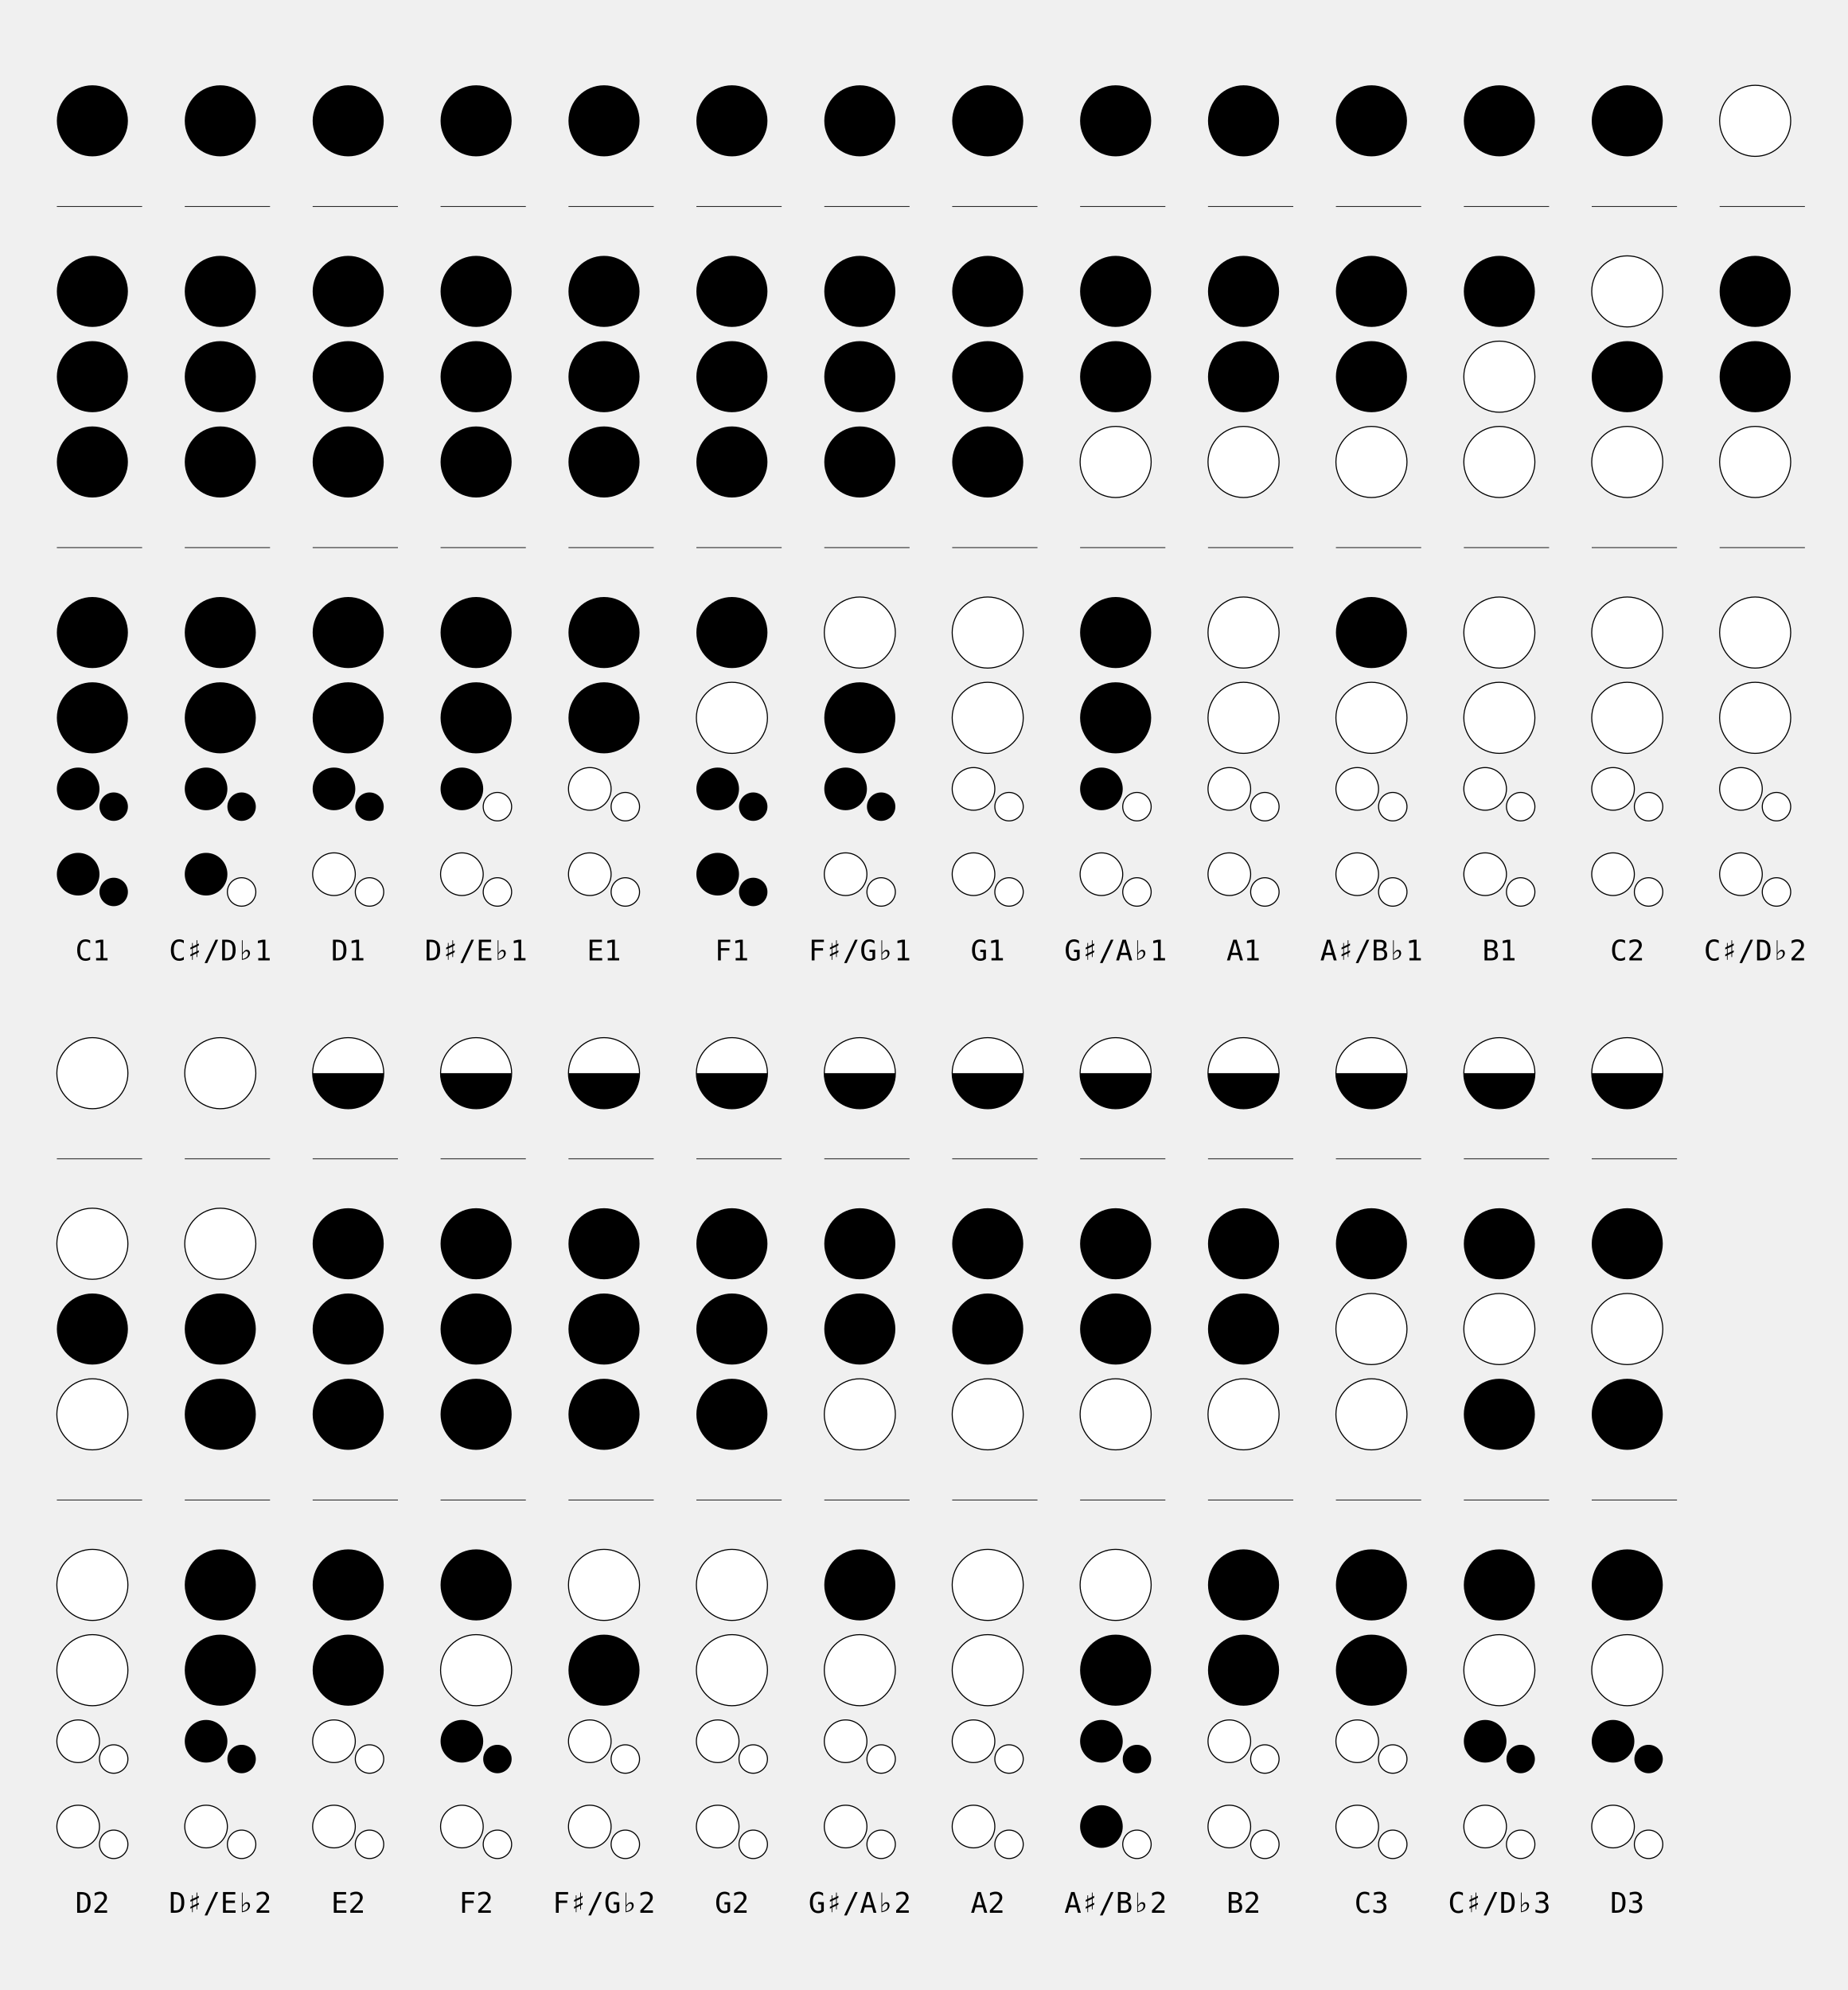
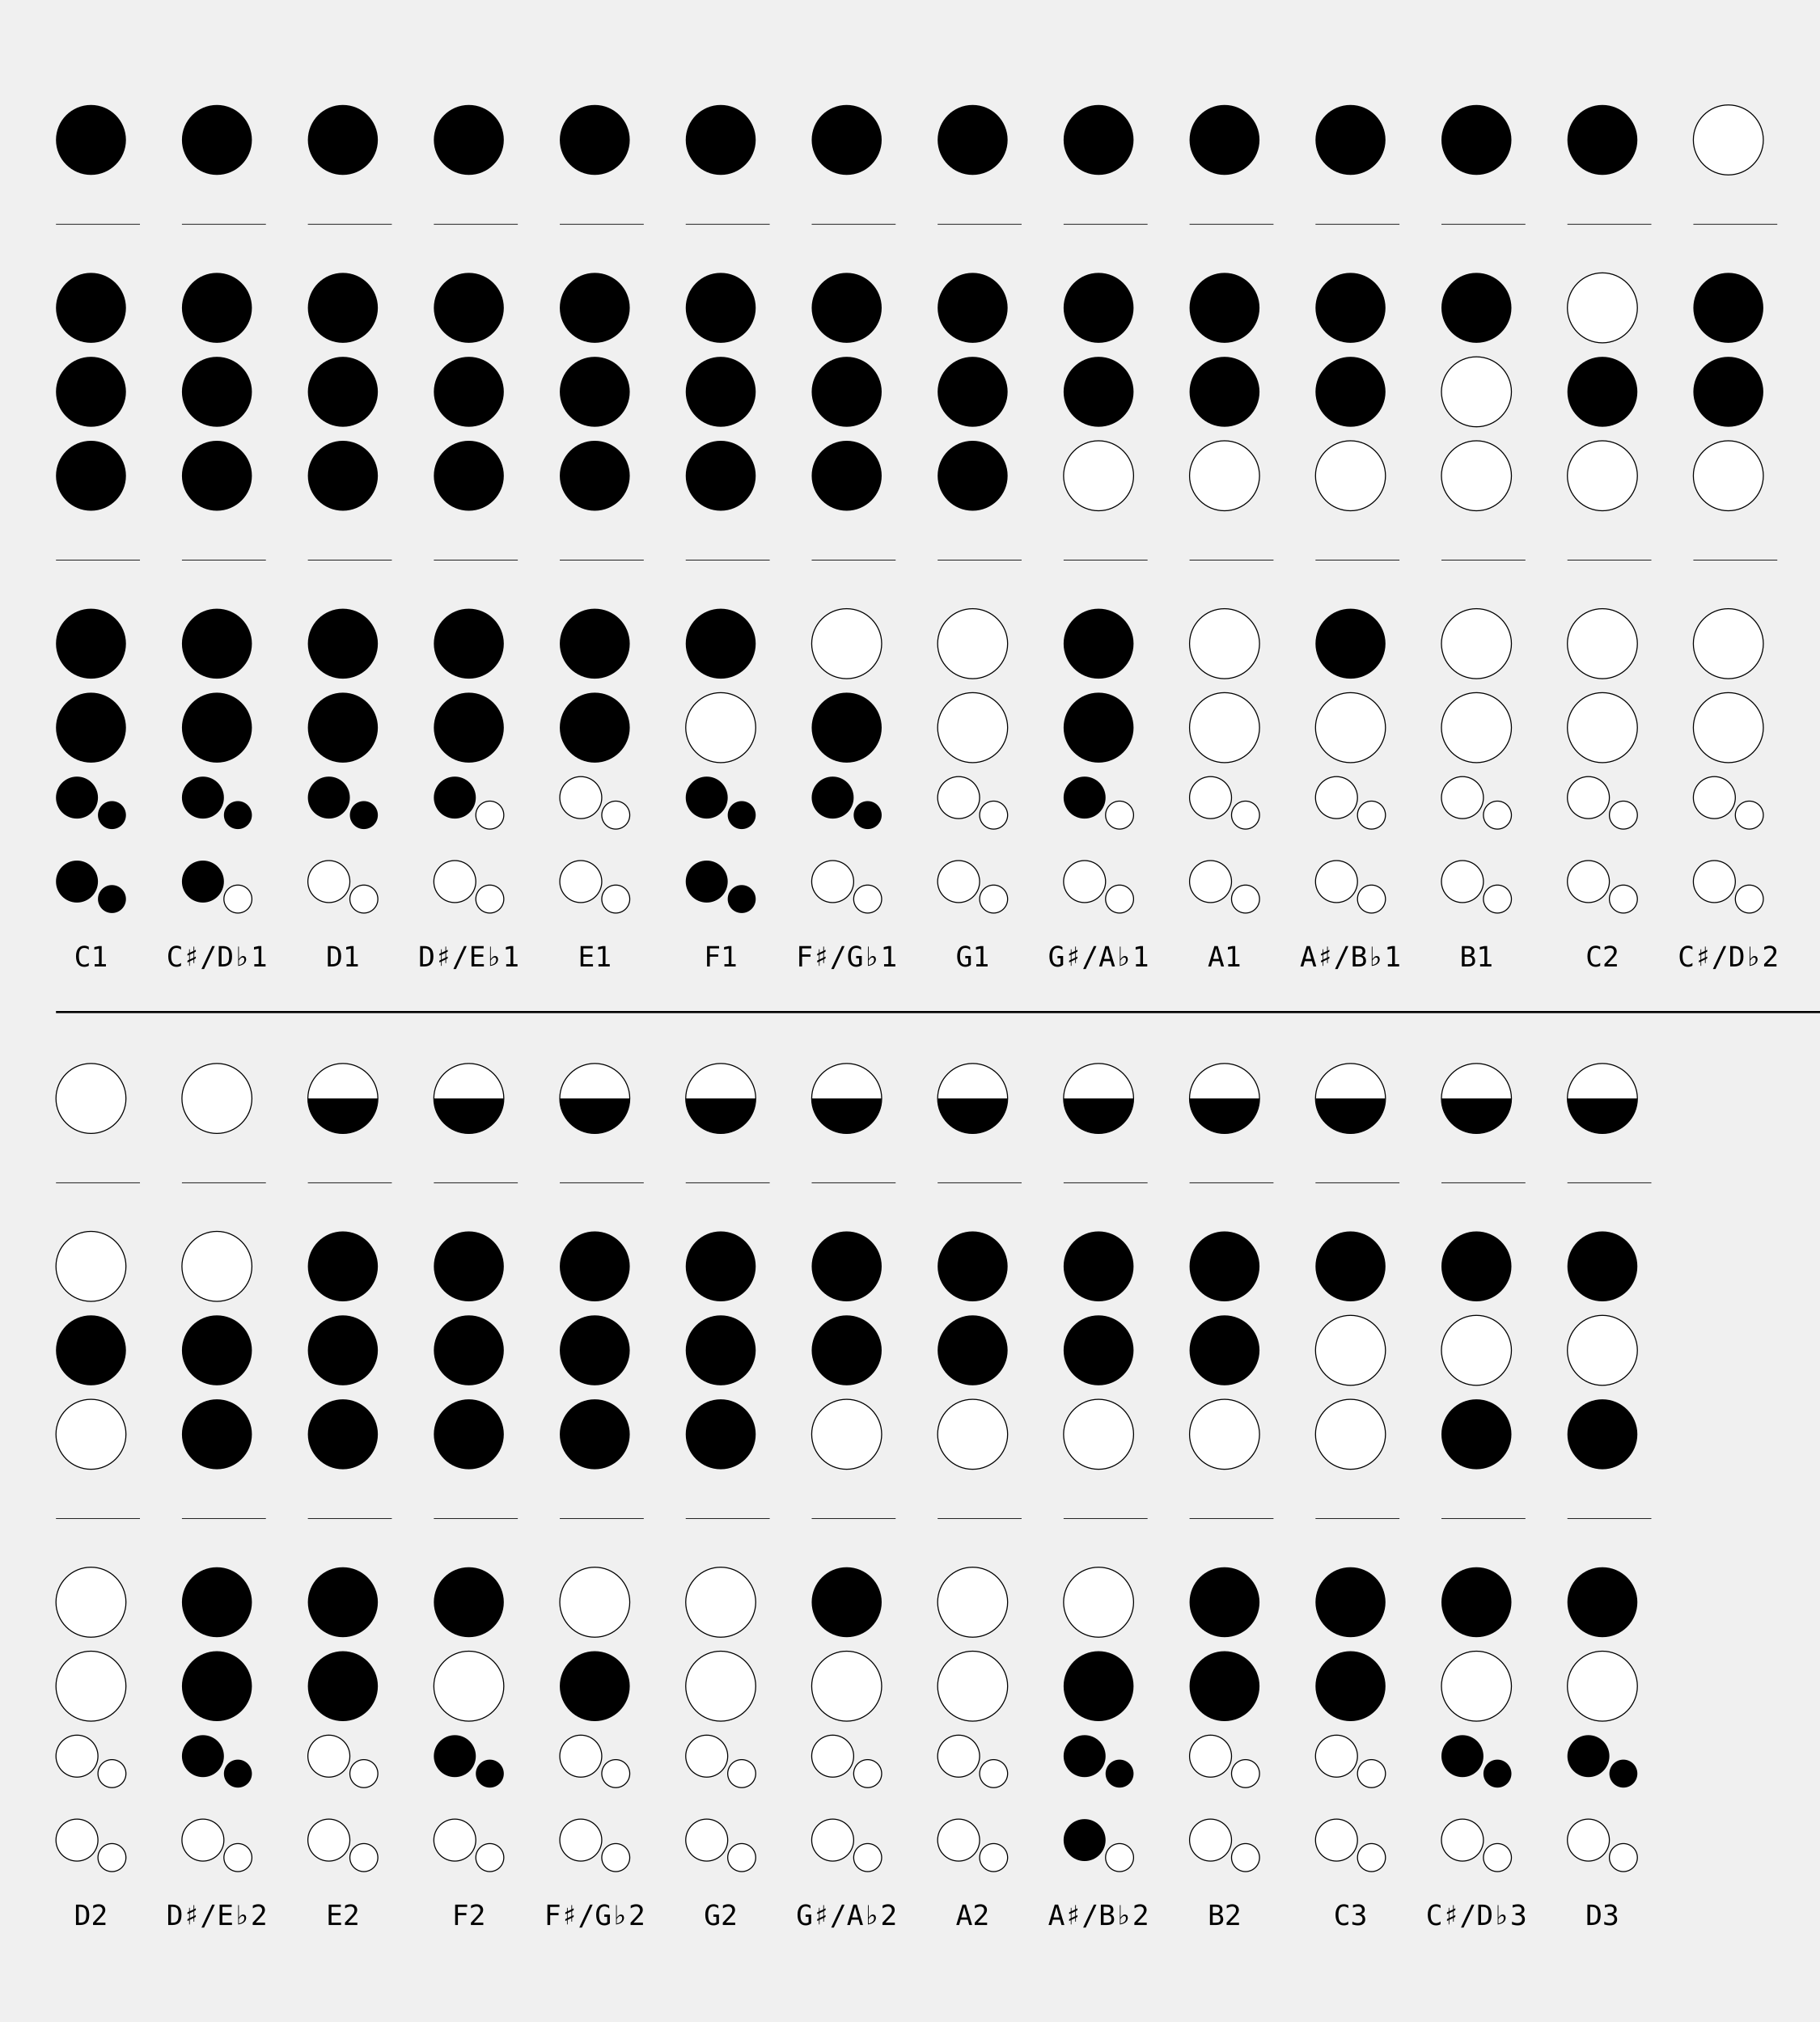
- <svg xmlns="http://www.w3.org/2000/svg" viewBox="0 0 2600 2800">
+ <svg xmlns="http://www.w3.org/2000/svg" viewBox="0 0 2600 2890">
  <defs>
    <circle cx="50" cy="50" r="50" id="pad" />
    <circle cx="80" cy="55" r="20" id="little-hole" />
    <circle cx="30" cy="30" r="30" id="big-hole" />
    <rect x="0" y="50" width="120" height="1" style="fill: black;" id="horizontal-line" />
    <path d="  M 0,50   A 50,50 0 0 0 100,50   Z  " fill="black" id="octave" />
  </defs>
  <style>
    .outline { fill: white; stroke: black; stroke-width: 1.5; }
  </style>
-   <g transform="translate(80,120)">
+   <g transform="translate(80,150)">
    <use x="0" y="0" href="#pad" />
    <use x="0" y="120" href="#horizontal-line" />
    <use x="0" y="240" href="#pad" />
    <use x="0" y="360" href="#pad" />
    <use x="0" y="480" href="#pad" />
    <use x="0" y="600" href="#horizontal-line" />
    <use x="0" y="720" href="#pad" />
    <use x="0" y="840" href="#pad" />
    <use x="0" y="960" href="#little-hole" />
    <use x="0" y="960" href="#big-hole" />
    <use x="0" y="1080" href="#little-hole" />
    <use x="0" y="1080" href="#big-hole" />
    <text x="50" y="1220" class="caption" font-size="40" font-family="monospace" text-anchor="middle" dominant-baseline="middle">  C1 </text>
  </g>
-   <g transform="translate(260,120)">
+   <g transform="translate(260,150)">
    <use x="0" y="0" href="#pad" />
    <use x="0" y="120" href="#horizontal-line" />
    <use x="0" y="240" href="#pad" />
    <use x="0" y="360" href="#pad" />
    <use x="0" y="480" href="#pad" />
    <use x="0" y="600" href="#horizontal-line" />
    <use x="0" y="720" href="#pad" />
    <use x="0" y="840" href="#pad" />
    <use x="0" y="960" href="#little-hole" />
    <use x="0" y="960" href="#big-hole" />
    <use x="0" y="1080" href="#little-hole" class="outline" />
    <use x="0" y="1080" href="#big-hole" />
    <text x="50" y="1220" class="caption" font-size="40" font-family="monospace" text-anchor="middle" dominant-baseline="middle">C♯/D♭1</text>
  </g>
-   <g transform="translate(440,120)">
+   <g transform="translate(440,150)">
    <use x="0" y="0" href="#pad" />
    <use x="0" y="120" href="#horizontal-line" />
    <use x="0" y="240" href="#pad" />
    <use x="0" y="360" href="#pad" />
    <use x="0" y="480" href="#pad" />
    <use x="0" y="600" href="#horizontal-line" />
    <use x="0" y="720" href="#pad" />
    <use x="0" y="840" href="#pad" />
    <use x="0" y="960" href="#little-hole" />
    <use x="0" y="960" href="#big-hole" />
    <use x="0" y="1080" href="#little-hole" class="outline" />
    <use x="0" y="1080" href="#big-hole" class="outline" />
    <text x="50" y="1220" class="caption" font-size="40" font-family="monospace" text-anchor="middle" dominant-baseline="middle">  D1 </text>
  </g>
-   <g transform="translate(620,120)">
+   <g transform="translate(620,150)">
    <use x="0" y="0" href="#pad" />
    <use x="0" y="120" href="#horizontal-line" />
    <use x="0" y="240" href="#pad" />
    <use x="0" y="360" href="#pad" />
    <use x="0" y="480" href="#pad" />
    <use x="0" y="600" href="#horizontal-line" />
    <use x="0" y="720" href="#pad" />
    <use x="0" y="840" href="#pad" />
    <use x="0" y="960" href="#little-hole" class="outline" />
    <use x="0" y="960" href="#big-hole" />
    <use x="0" y="1080" href="#little-hole" class="outline" />
    <use x="0" y="1080" href="#big-hole" class="outline" />
    <text x="50" y="1220" class="caption" font-size="40" font-family="monospace" text-anchor="middle" dominant-baseline="middle">D♯/E♭1</text>
  </g>
-   <g transform="translate(800,120)">
+   <g transform="translate(800,150)">
    <use x="0" y="0" href="#pad" />
    <use x="0" y="120" href="#horizontal-line" />
    <use x="0" y="240" href="#pad" />
    <use x="0" y="360" href="#pad" />
    <use x="0" y="480" href="#pad" />
    <use x="0" y="600" href="#horizontal-line" />
    <use x="0" y="720" href="#pad" />
    <use x="0" y="840" href="#pad" />
    <use x="0" y="960" href="#little-hole" class="outline" />
    <use x="0" y="960" href="#big-hole" class="outline" />
    <use x="0" y="1080" href="#little-hole" class="outline" />
    <use x="0" y="1080" href="#big-hole" class="outline" />
    <text x="50" y="1220" class="caption" font-size="40" font-family="monospace" text-anchor="middle" dominant-baseline="middle">  E1 </text>
  </g>
-   <g transform="translate(980,120)">
+   <g transform="translate(980,150)">
    <use x="0" y="0" href="#pad" />
    <use x="0" y="120" href="#horizontal-line" />
    <use x="0" y="240" href="#pad" />
    <use x="0" y="360" href="#pad" />
    <use x="0" y="480" href="#pad" />
    <use x="0" y="600" href="#horizontal-line" />
    <use x="0" y="720" href="#pad" />
    <use x="0" y="840" href="#pad" class="outline" />
    <use x="0" y="960" href="#little-hole" />
    <use x="0" y="960" href="#big-hole" />
    <use x="0" y="1080" href="#little-hole" />
    <use x="0" y="1080" href="#big-hole" />
    <text x="50" y="1220" class="caption" font-size="40" font-family="monospace" text-anchor="middle" dominant-baseline="middle">  F1 </text>
  </g>
-   <g transform="translate(1160,120)">
+   <g transform="translate(1160,150)">
    <use x="0" y="0" href="#pad" />
    <use x="0" y="120" href="#horizontal-line" />
    <use x="0" y="240" href="#pad" />
    <use x="0" y="360" href="#pad" />
    <use x="0" y="480" href="#pad" />
    <use x="0" y="600" href="#horizontal-line" />
    <use x="0" y="720" href="#pad" class="outline" />
    <use x="0" y="840" href="#pad" />
    <use x="0" y="960" href="#little-hole" />
    <use x="0" y="960" href="#big-hole" />
    <use x="0" y="1080" href="#little-hole" class="outline" />
    <use x="0" y="1080" href="#big-hole" class="outline" />
    <text x="50" y="1220" class="caption" font-size="40" font-family="monospace" text-anchor="middle" dominant-baseline="middle">F♯/G♭1</text>
  </g>
-   <g transform="translate(1340,120)">
+   <g transform="translate(1340,150)">
    <use x="0" y="0" href="#pad" />
    <use x="0" y="120" href="#horizontal-line" />
    <use x="0" y="240" href="#pad" />
    <use x="0" y="360" href="#pad" />
    <use x="0" y="480" href="#pad" />
    <use x="0" y="600" href="#horizontal-line" />
    <use x="0" y="720" href="#pad" class="outline" />
    <use x="0" y="840" href="#pad" class="outline" />
    <use x="0" y="960" href="#little-hole" class="outline" />
    <use x="0" y="960" href="#big-hole" class="outline" />
    <use x="0" y="1080" href="#little-hole" class="outline" />
    <use x="0" y="1080" href="#big-hole" class="outline" />
    <text x="50" y="1220" class="caption" font-size="40" font-family="monospace" text-anchor="middle" dominant-baseline="middle">  G1 </text>
  </g>
-   <g transform="translate(1520,120)">
+   <g transform="translate(1520,150)">
    <use x="0" y="0" href="#pad" />
    <use x="0" y="120" href="#horizontal-line" />
    <use x="0" y="240" href="#pad" />
    <use x="0" y="360" href="#pad" />
    <use x="0" y="480" href="#pad" class="outline" />
    <use x="0" y="600" href="#horizontal-line" />
    <use x="0" y="720" href="#pad" />
    <use x="0" y="840" href="#pad" />
    <use x="0" y="960" href="#little-hole" class="outline" />
    <use x="0" y="960" href="#big-hole" />
    <use x="0" y="1080" href="#little-hole" class="outline" />
    <use x="0" y="1080" href="#big-hole" class="outline" />
    <text x="50" y="1220" class="caption" font-size="40" font-family="monospace" text-anchor="middle" dominant-baseline="middle">G♯/A♭1</text>
  </g>
-   <g transform="translate(1700,120)">
+   <g transform="translate(1700,150)">
    <use x="0" y="0" href="#pad" />
    <use x="0" y="120" href="#horizontal-line" />
    <use x="0" y="240" href="#pad" />
    <use x="0" y="360" href="#pad" />
    <use x="0" y="480" href="#pad" class="outline" />
    <use x="0" y="600" href="#horizontal-line" />
    <use x="0" y="720" href="#pad" class="outline" />
    <use x="0" y="840" href="#pad" class="outline" />
    <use x="0" y="960" href="#little-hole" class="outline" />
    <use x="0" y="960" href="#big-hole" class="outline" />
    <use x="0" y="1080" href="#little-hole" class="outline" />
    <use x="0" y="1080" href="#big-hole" class="outline" />
    <text x="50" y="1220" class="caption" font-size="40" font-family="monospace" text-anchor="middle" dominant-baseline="middle">  A1 </text>
  </g>
-   <g transform="translate(1880,120)">
+   <g transform="translate(1880,150)">
    <use x="0" y="0" href="#pad" />
    <use x="0" y="120" href="#horizontal-line" />
    <use x="0" y="240" href="#pad" />
    <use x="0" y="360" href="#pad" />
    <use x="0" y="480" href="#pad" class="outline" />
    <use x="0" y="600" href="#horizontal-line" />
    <use x="0" y="720" href="#pad" />
    <use x="0" y="840" href="#pad" class="outline" />
    <use x="0" y="960" href="#little-hole" class="outline" />
    <use x="0" y="960" href="#big-hole" class="outline" />
    <use x="0" y="1080" href="#little-hole" class="outline" />
    <use x="0" y="1080" href="#big-hole" class="outline" />
    <text x="50" y="1220" class="caption" font-size="40" font-family="monospace" text-anchor="middle" dominant-baseline="middle">A♯/B♭1</text>
  </g>
-   <g transform="translate(2060,120)">
+   <g transform="translate(2060,150)">
    <use x="0" y="0" href="#pad" />
    <use x="0" y="120" href="#horizontal-line" />
    <use x="0" y="240" href="#pad" />
    <use x="0" y="360" href="#pad" class="outline" />
    <use x="0" y="480" href="#pad" class="outline" />
    <use x="0" y="600" href="#horizontal-line" />
    <use x="0" y="720" href="#pad" class="outline" />
    <use x="0" y="840" href="#pad" class="outline" />
    <use x="0" y="960" href="#little-hole" class="outline" />
    <use x="0" y="960" href="#big-hole" class="outline" />
    <use x="0" y="1080" href="#little-hole" class="outline" />
    <use x="0" y="1080" href="#big-hole" class="outline" />
    <text x="50" y="1220" class="caption" font-size="40" font-family="monospace" text-anchor="middle" dominant-baseline="middle">  B1 </text>
  </g>
-   <g transform="translate(2240,120)">
+   <g transform="translate(2240,150)">
    <use x="0" y="0" href="#pad" />
    <use x="0" y="120" href="#horizontal-line" />
    <use x="0" y="240" href="#pad" class="outline" />
    <use x="0" y="360" href="#pad" />
    <use x="0" y="480" href="#pad" class="outline" />
    <use x="0" y="600" href="#horizontal-line" />
    <use x="0" y="720" href="#pad" class="outline" />
    <use x="0" y="840" href="#pad" class="outline" />
    <use x="0" y="960" href="#little-hole" class="outline" />
    <use x="0" y="960" href="#big-hole" class="outline" />
    <use x="0" y="1080" href="#little-hole" class="outline" />
    <use x="0" y="1080" href="#big-hole" class="outline" />
    <text x="50" y="1220" class="caption" font-size="40" font-family="monospace" text-anchor="middle" dominant-baseline="middle">  C2 </text>
  </g>
-   <g transform="translate(2420,120)">
+   <g transform="translate(2420,150)">
    <use x="0" y="0" href="#pad" class="outline" />
    <use x="0" y="120" href="#horizontal-line" />
    <use x="0" y="240" href="#pad" />
    <use x="0" y="360" href="#pad" />
    <use x="0" y="480" href="#pad" class="outline" />
    <use x="0" y="600" href="#horizontal-line" />
    <use x="0" y="720" href="#pad" class="outline" />
    <use x="0" y="840" href="#pad" class="outline" />
    <use x="0" y="960" href="#little-hole" class="outline" />
    <use x="0" y="960" href="#big-hole" class="outline" />
    <use x="0" y="1080" href="#little-hole" class="outline" />
    <use x="0" y="1080" href="#big-hole" class="outline" />
    <text x="50" y="1220" class="caption" font-size="40" font-family="monospace" text-anchor="middle" dominant-baseline="middle">C♯/D♭2</text>
  </g>
-   <g transform="translate(80,1460)">
+   <rect x="80" y="1445" width="2600" height="3" />
+   <g transform="translate(80,1520)">
    <use x="0" y="0" href="#pad" class="outline" />
    <use x="0" y="120" href="#horizontal-line" />
    <use x="0" y="240" href="#pad" class="outline" />
    <use x="0" y="360" href="#pad" />
    <use x="0" y="480" href="#pad" class="outline" />
    <use x="0" y="600" href="#horizontal-line" />
    <use x="0" y="720" href="#pad" class="outline" />
    <use x="0" y="840" href="#pad" class="outline" />
    <use x="0" y="960" href="#little-hole" class="outline" />
    <use x="0" y="960" href="#big-hole" class="outline" />
    <use x="0" y="1080" href="#little-hole" class="outline" />
    <use x="0" y="1080" href="#big-hole" class="outline" />
    <text x="50" y="1220" class="caption" font-size="40" font-family="monospace" text-anchor="middle" dominant-baseline="middle">  D2 </text>
  </g>
-   <g transform="translate(260,1460)">
+   <g transform="translate(260,1520)">
    <use x="0" y="0" href="#pad" class="outline" />
    <use x="0" y="120" href="#horizontal-line" />
    <use x="0" y="240" href="#pad" class="outline" />
    <use x="0" y="360" href="#pad" />
    <use x="0" y="480" href="#pad" />
    <use x="0" y="600" href="#horizontal-line" />
    <use x="0" y="720" href="#pad" />
    <use x="0" y="840" href="#pad" />
    <use x="0" y="960" href="#little-hole" />
    <use x="0" y="960" href="#big-hole" />
    <use x="0" y="1080" href="#little-hole" class="outline" />
    <use x="0" y="1080" href="#big-hole" class="outline" />
    <text x="50" y="1220" class="caption" font-size="40" font-family="monospace" text-anchor="middle" dominant-baseline="middle">D♯/E♭2</text>
  </g>
-   <g transform="translate(440,1460)">
+   <g transform="translate(440,1520)">
    <use x="0" y="0" href="#pad" class="outline" />
    <use x="0" y="0" href="#octave" />
    <use x="0" y="120" href="#horizontal-line" />
    <use x="0" y="240" href="#pad" />
    <use x="0" y="360" href="#pad" />
    <use x="0" y="480" href="#pad" />
    <use x="0" y="600" href="#horizontal-line" />
    <use x="0" y="720" href="#pad" />
    <use x="0" y="840" href="#pad" />
    <use x="0" y="960" href="#little-hole" class="outline" />
    <use x="0" y="960" href="#big-hole" class="outline" />
    <use x="0" y="1080" href="#little-hole" class="outline" />
    <use x="0" y="1080" href="#big-hole" class="outline" />
    <text x="50" y="1220" class="caption" font-size="40" font-family="monospace" text-anchor="middle" dominant-baseline="middle">  E2 </text>
  </g>
-   <g transform="translate(620,1460)">
+   <g transform="translate(620,1520)">
    <use x="0" y="0" href="#pad" class="outline" />
    <use x="0" y="0" href="#octave" />
    <use x="0" y="120" href="#horizontal-line" />
    <use x="0" y="240" href="#pad" />
    <use x="0" y="360" href="#pad" />
    <use x="0" y="480" href="#pad" />
    <use x="0" y="600" href="#horizontal-line" />
    <use x="0" y="720" href="#pad" />
    <use x="0" y="840" href="#pad" class="outline" />
    <use x="0" y="960" href="#little-hole" />
    <use x="0" y="960" href="#big-hole" />
    <use x="0" y="1080" href="#little-hole" class="outline" />
    <use x="0" y="1080" href="#big-hole" class="outline" />
    <text x="50" y="1220" class="caption" font-size="40" font-family="monospace" text-anchor="middle" dominant-baseline="middle">  F2 </text>
  </g>
-   <g transform="translate(800,1460)">
+   <g transform="translate(800,1520)">
    <use x="0" y="0" href="#pad" class="outline" />
    <use x="0" y="0" href="#octave" />
    <use x="0" y="120" href="#horizontal-line" />
    <use x="0" y="240" href="#pad" />
    <use x="0" y="360" href="#pad" />
    <use x="0" y="480" href="#pad" />
    <use x="0" y="600" href="#horizontal-line" />
    <use x="0" y="720" href="#pad" class="outline" />
    <use x="0" y="840" href="#pad" />
    <use x="0" y="960" href="#little-hole" class="outline" />
    <use x="0" y="960" href="#big-hole" class="outline" />
    <use x="0" y="1080" href="#little-hole" class="outline" />
    <use x="0" y="1080" href="#big-hole" class="outline" />
    <text x="50" y="1220" class="caption" font-size="40" font-family="monospace" text-anchor="middle" dominant-baseline="middle">F♯/G♭2</text>
  </g>
-   <g transform="translate(980,1460)">
+   <g transform="translate(980,1520)">
    <use x="0" y="0" href="#pad" class="outline" />
    <use x="0" y="0" href="#octave" />
    <use x="0" y="120" href="#horizontal-line" />
    <use x="0" y="240" href="#pad" />
    <use x="0" y="360" href="#pad" />
    <use x="0" y="480" href="#pad" />
    <use x="0" y="600" href="#horizontal-line" />
    <use x="0" y="720" href="#pad" class="outline" />
    <use x="0" y="840" href="#pad" class="outline" />
    <use x="0" y="960" href="#little-hole" class="outline" />
    <use x="0" y="960" href="#big-hole" class="outline" />
    <use x="0" y="1080" href="#little-hole" class="outline" />
    <use x="0" y="1080" href="#big-hole" class="outline" />
    <text x="50" y="1220" class="caption" font-size="40" font-family="monospace" text-anchor="middle" dominant-baseline="middle">  G2 </text>
  </g>
-   <g transform="translate(1160,1460)">
+   <g transform="translate(1160,1520)">
    <use x="0" y="0" href="#pad" class="outline" />
    <use x="0" y="0" href="#octave" />
    <use x="0" y="120" href="#horizontal-line" />
    <use x="0" y="240" href="#pad" />
    <use x="0" y="360" href="#pad" />
    <use x="0" y="480" href="#pad" class="outline" />
    <use x="0" y="600" href="#horizontal-line" />
    <use x="0" y="720" href="#pad" />
    <use x="0" y="840" href="#pad" class="outline" />
    <use x="0" y="960" href="#little-hole" class="outline" />
    <use x="0" y="960" href="#big-hole" class="outline" />
    <use x="0" y="1080" href="#little-hole" class="outline" />
    <use x="0" y="1080" href="#big-hole" class="outline" />
    <text x="50" y="1220" class="caption" font-size="40" font-family="monospace" text-anchor="middle" dominant-baseline="middle">G♯/A♭2</text>
  </g>
-   <g transform="translate(1340,1460)">
+   <g transform="translate(1340,1520)">
    <use x="0" y="0" href="#pad" class="outline" />
    <use x="0" y="0" href="#octave" />
    <use x="0" y="120" href="#horizontal-line" />
    <use x="0" y="240" href="#pad" />
    <use x="0" y="360" href="#pad" />
    <use x="0" y="480" href="#pad" class="outline" />
    <use x="0" y="600" href="#horizontal-line" />
    <use x="0" y="720" href="#pad" class="outline" />
    <use x="0" y="840" href="#pad" class="outline" />
    <use x="0" y="960" href="#little-hole" class="outline" />
    <use x="0" y="960" href="#big-hole" class="outline" />
    <use x="0" y="1080" href="#little-hole" class="outline" />
    <use x="0" y="1080" href="#big-hole" class="outline" />
    <text x="50" y="1220" class="caption" font-size="40" font-family="monospace" text-anchor="middle" dominant-baseline="middle">  A2 </text>
  </g>
-   <g transform="translate(1520,1460)">
+   <g transform="translate(1520,1520)">
    <use x="0" y="0" href="#pad" class="outline" />
    <use x="0" y="0" href="#octave" />
    <use x="0" y="120" href="#horizontal-line" />
    <use x="0" y="240" href="#pad" />
    <use x="0" y="360" href="#pad" />
    <use x="0" y="480" href="#pad" class="outline" />
    <use x="0" y="600" href="#horizontal-line" />
    <use x="0" y="720" href="#pad" class="outline" />
    <use x="0" y="840" href="#pad" />
    <use x="0" y="960" href="#little-hole" />
    <use x="0" y="960" href="#big-hole" />
    <use x="0" y="1080" href="#little-hole" class="outline" />
    <use x="0" y="1080" href="#big-hole" />
    <text x="50" y="1220" class="caption" font-size="40" font-family="monospace" text-anchor="middle" dominant-baseline="middle">A♯/B♭2</text>
  </g>
-   <g transform="translate(1700,1460)">
+   <g transform="translate(1700,1520)">
    <use x="0" y="0" href="#pad" class="outline" />
    <use x="0" y="0" href="#octave" />
    <use x="0" y="120" href="#horizontal-line" />
    <use x="0" y="240" href="#pad" />
    <use x="0" y="360" href="#pad" />
    <use x="0" y="480" href="#pad" class="outline" />
    <use x="0" y="600" href="#horizontal-line" />
    <use x="0" y="720" href="#pad" />
    <use x="0" y="840" href="#pad" />
    <use x="0" y="960" href="#little-hole" class="outline" />
    <use x="0" y="960" href="#big-hole" class="outline" />
    <use x="0" y="1080" href="#little-hole" class="outline" />
    <use x="0" y="1080" href="#big-hole" class="outline" />
    <text x="50" y="1220" class="caption" font-size="40" font-family="monospace" text-anchor="middle" dominant-baseline="middle">  B2 </text>
  </g>
-   <g transform="translate(1880,1460)">
+   <g transform="translate(1880,1520)">
    <use x="0" y="0" href="#pad" class="outline" />
    <use x="0" y="0" href="#octave" />
    <use x="0" y="120" href="#horizontal-line" />
    <use x="0" y="240" href="#pad" />
    <use x="0" y="360" href="#pad" class="outline" />
    <use x="0" y="480" href="#pad" class="outline" />
    <use x="0" y="600" href="#horizontal-line" />
    <use x="0" y="720" href="#pad" />
    <use x="0" y="840" href="#pad" />
    <use x="0" y="960" href="#little-hole" class="outline" />
    <use x="0" y="960" href="#big-hole" class="outline" />
    <use x="0" y="1080" href="#little-hole" class="outline" />
    <use x="0" y="1080" href="#big-hole" class="outline" />
    <text x="50" y="1220" class="caption" font-size="40" font-family="monospace" text-anchor="middle" dominant-baseline="middle">  C3 </text>
  </g>
-   <g transform="translate(2060,1460)">
+   <g transform="translate(2060,1520)">
    <use x="0" y="0" href="#pad" class="outline" />
    <use x="0" y="0" href="#octave" />
    <use x="0" y="120" href="#horizontal-line" />
    <use x="0" y="240" href="#pad" />
    <use x="0" y="360" href="#pad" class="outline" />
    <use x="0" y="480" href="#pad" />
    <use x="0" y="600" href="#horizontal-line" />
    <use x="0" y="720" href="#pad" />
    <use x="0" y="840" href="#pad" class="outline" />
    <use x="0" y="960" href="#little-hole" />
    <use x="0" y="960" href="#big-hole" />
    <use x="0" y="1080" href="#little-hole" class="outline" />
    <use x="0" y="1080" href="#big-hole" class="outline" />
    <text x="50" y="1220" class="caption" font-size="40" font-family="monospace" text-anchor="middle" dominant-baseline="middle">C♯/D♭3</text>
  </g>
-   <g transform="translate(2240,1460)">
+   <g transform="translate(2240,1520)">
    <use x="0" y="0" href="#pad" class="outline" />
    <use x="0" y="0" href="#octave" />
    <use x="0" y="120" href="#horizontal-line" />
    <use x="0" y="240" href="#pad" />
    <use x="0" y="360" href="#pad" class="outline" />
    <use x="0" y="480" href="#pad" />
    <use x="0" y="600" href="#horizontal-line" />
    <use x="0" y="720" href="#pad" />
    <use x="0" y="840" href="#pad" class="outline" />
    <use x="0" y="960" href="#little-hole" />
    <use x="0" y="960" href="#big-hole" />
    <use x="0" y="1080" href="#little-hole" class="outline" />
    <use x="0" y="1080" href="#big-hole" class="outline" />
    <text x="50" y="1220" class="caption" font-size="40" font-family="monospace" text-anchor="middle" dominant-baseline="middle">  D3 </text>
  </g>
</svg>
